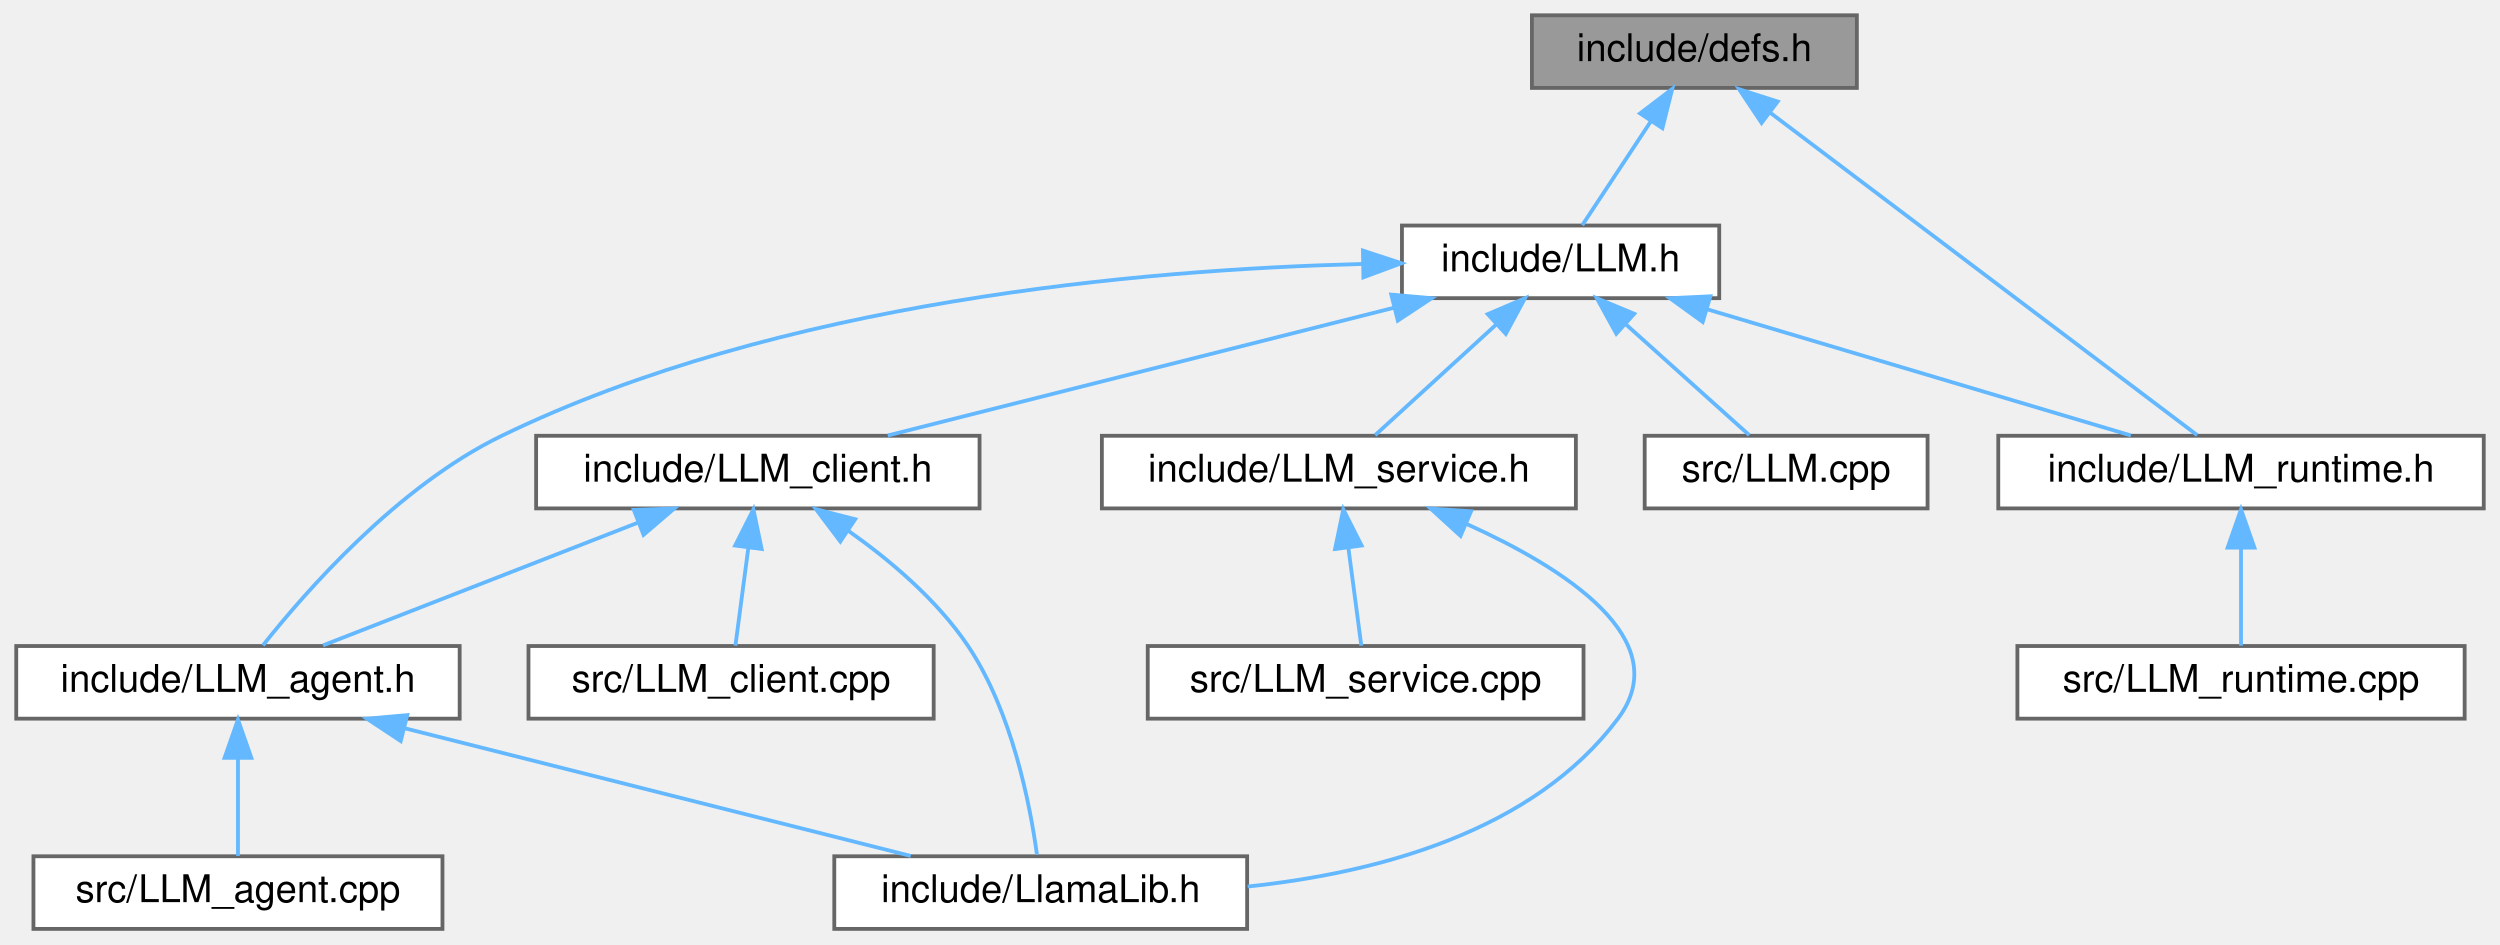
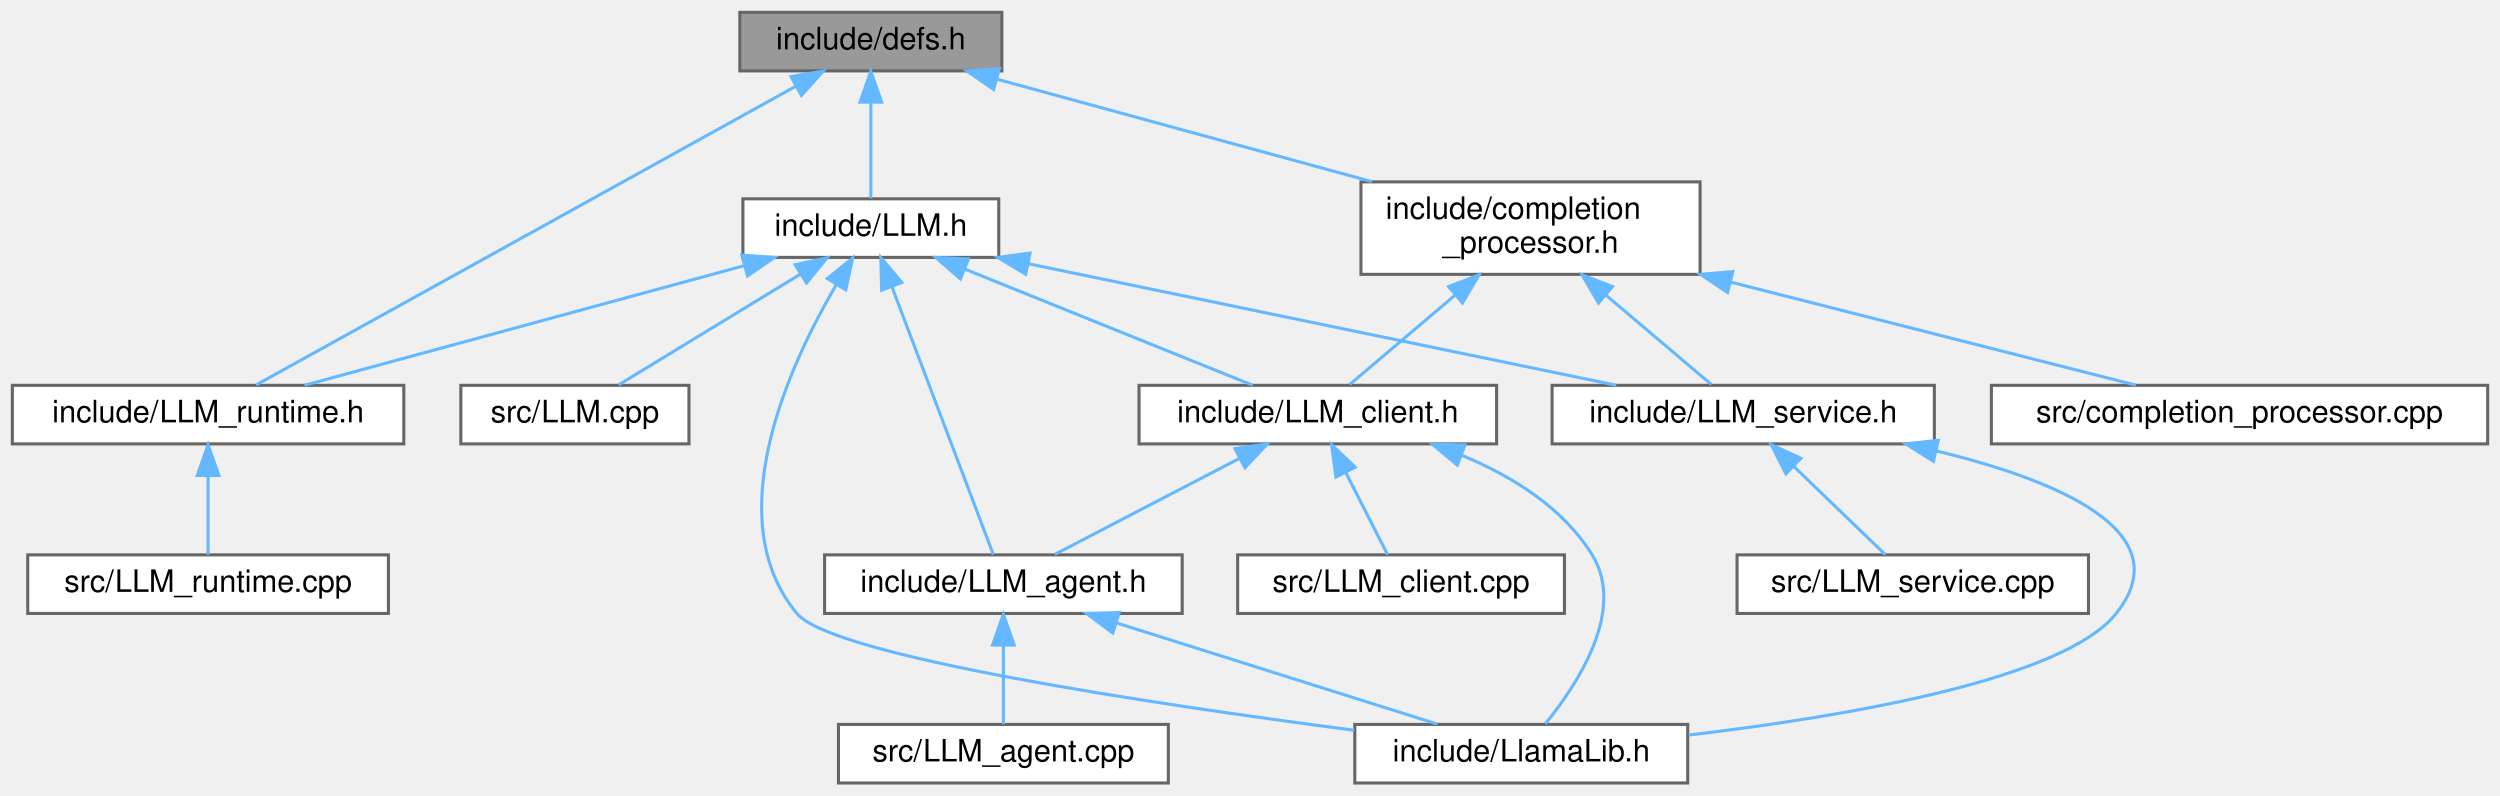
- <svg xmlns="http://www.w3.org/2000/svg" xmlns:xlink="http://www.w3.org/1999/xlink" width="654pt" height="247pt" viewBox="0.00 0.00 653.50 247.00">
-   <g id="graph0" class="graph" transform="scale(1 1) rotate(0) translate(4 243)">
+ <svg xmlns="http://www.w3.org/2000/svg" xmlns:xlink="http://www.w3.org/1999/xlink" width="811pt" height="258pt" viewBox="0.00 0.00 811.00 258.00">
+   <g id="graph0" class="graph" transform="scale(1 1) rotate(0) translate(4 254)">
    <g id="Node000001" class="node">
      <g id="a_Node000001">
        <a xlink:title="File with basic definitions.">
-           <polygon fill="#999999" stroke="#666666" points="481.5,-239 396.5,-239 396.5,-220 481.5,-220 481.5,-239" />
-           <text text-anchor="middle" x="439" y="-227" font-family="Helvetica,sans-Serif" font-size="10.00">include/defs.h</text>
+           <polygon fill="#999999" stroke="#666666" points="321,-250 236,-250 236,-231 321,-231 321,-250" />
+           <text text-anchor="middle" x="278.5" y="-238" font-family="Helvetica,sans-Serif" font-size="10.00">include/defs.h</text>
        </a>
      </g>
    </g>
    <g id="Node000002" class="node">
      <g id="a_Node000002">
        <a xlink:href="LLM_8h.html" target="_top" xlink:title="Core LLM functionality interface and base classes.">
-           <polygon fill="white" stroke="#666666" points="445.5,-184 362.5,-184 362.5,-165 445.5,-165 445.5,-184" />
-           <text text-anchor="middle" x="404" y="-172" font-family="Helvetica,sans-Serif" font-size="10.00">include/LLM.h</text>
+           <polygon fill="white" stroke="#666666" points="320,-189.5 237,-189.5 237,-170.5 320,-170.5 320,-189.5" />
+           <text text-anchor="middle" x="278.5" y="-177.5" font-family="Helvetica,sans-Serif" font-size="10.00">include/LLM.h</text>
        </a>
      </g>
    </g>
    <g id="edge1_Node000001_Node000002" class="edge">
      <g id="a_edge1_Node000001_Node000002">
        <a xlink:title=" ">
-           <path fill="none" stroke="#63b8ff" d="M427.7,-211.39C421.68,-202.27 414.53,-191.45 409.67,-184.09" />
-           <polygon fill="#63b8ff" stroke="#63b8ff" points="424.79,-213.33 433.22,-219.75 430.63,-209.47 424.79,-213.33" />
+           <path fill="none" stroke="#63b8ff" d="M278.5,-220.66C278.5,-210.24 278.5,-197.8 278.5,-189.67" />
+           <polygon fill="#63b8ff" stroke="#63b8ff" points="275,-220.87 278.5,-230.87 282,-220.87 275,-220.87" />
        </a>
      </g>
    </g>
    <g id="Node000008" class="node">
      <g id="a_Node000008">
        <a xlink:href="LLM__runtime_8h.html" target="_top" xlink:title="Runtime loading and management of LLM libraries.">
-           <polygon fill="white" stroke="#666666" points="645.5,-129 518.5,-129 518.5,-110 645.5,-110 645.5,-129" />
-           <text text-anchor="middle" x="582" y="-117" font-family="Helvetica,sans-Serif" font-size="10.00">include/LLM_runtime.h</text>
-         </a>
-       </g>
-     </g>
-     <g id="edge15_Node000001_Node000008" class="edge">
-       <g id="a_edge15_Node000001_Node000008">
-         <a xlink:title=" ">
-           <path fill="none" stroke="#63b8ff" d="M458.86,-213.5C489.22,-190.57 546.22,-147.52 570.54,-129.16" />
-           <polygon fill="#63b8ff" stroke="#63b8ff" points="456.57,-210.84 450.7,-219.66 460.79,-216.43 456.57,-210.84" />
+           <polygon fill="white" stroke="#666666" points="127,-129 0,-129 0,-110 127,-110 127,-129" />
+           <text text-anchor="middle" x="63.5" y="-117" font-family="Helvetica,sans-Serif" font-size="10.00">include/LLM_runtime.h</text>
+         </a>
+       </g>
+     </g>
+     <g id="edge16_Node000001_Node000008" class="edge">
+       <g id="a_edge16_Node000001_Node000008">
+         <a xlink:title=" ">
+           <path fill="none" stroke="#63b8ff" d="M254.05,-225.97C209.46,-201.29 116.13,-149.63 79.11,-129.14" />
+           <polygon fill="#63b8ff" stroke="#63b8ff" points="252.59,-229.16 263.04,-230.94 255.98,-223.04 252.59,-229.16" />
+         </a>
+       </g>
+     </g>
+     <g id="Node000013" class="node">
+       <g id="a_Node000013">
+         <a xlink:href="completion__processor_8h_source.html" target="_top" xlink:title=" ">
+           <polygon fill="white" stroke="#666666" points="547.5,-195 437.5,-195 437.5,-165 547.5,-165 547.5,-195" />
+           <text text-anchor="start" x="445.5" y="-183" font-family="Helvetica,sans-Serif" font-size="10.00">include/completion</text>
+           <text text-anchor="middle" x="492.5" y="-172" font-family="Helvetica,sans-Serif" font-size="10.00">_processor.h</text>
+         </a>
+       </g>
+     </g>
+     <g id="edge17_Node000001_Node000013" class="edge">
+       <g id="a_edge17_Node000001_Node000013">
+         <a xlink:title=" ">
+           <path fill="none" stroke="#63b8ff" d="M319.39,-228.32C353.99,-218.86 403.75,-205.26 441.05,-195.06" />
+           <polygon fill="#63b8ff" stroke="#63b8ff" points="318.34,-224.98 309.62,-230.99 320.19,-231.73 318.34,-224.98" />
        </a>
      </g>
    </g>
    <g id="Node000003" class="node">
      <g id="a_Node000003">
        <a xlink:href="LLM__agent_8h.html" target="_top" xlink:title="High-level conversational agent interface for LLMs.">
-           <polygon fill="white" stroke="#666666" points="116,-74 0,-74 0,-55 116,-55 116,-74" />
-           <text text-anchor="middle" x="58" y="-62" font-family="Helvetica,sans-Serif" font-size="10.00">include/LLM_agent.h</text>
+           <polygon fill="white" stroke="#666666" points="379.5,-74 263.5,-74 263.5,-55 379.5,-55 379.5,-74" />
+           <text text-anchor="middle" x="321.5" y="-62" font-family="Helvetica,sans-Serif" font-size="10.00">include/LLM_agent.h</text>
        </a>
      </g>
    </g>
    <g id="edge2_Node000002_Node000003" class="edge">
      <g id="a_edge2_Node000002_Node000003">
        <a xlink:title=" ">
-           <path fill="none" stroke="#63b8ff" d="M352.01,-173.94C294.26,-172.49 199.61,-164.22 127,-129 99.75,-115.79 75.68,-88.25 64.54,-74.18" />
-           <polygon fill="#63b8ff" stroke="#63b8ff" points="352.29,-177.45 362.35,-174.14 352.42,-170.45 352.29,-177.45" />
+           <path fill="none" stroke="#63b8ff" d="M285.39,-160.82C294.78,-136.02 311.25,-92.54 318.23,-74.13" />
+           <polygon fill="#63b8ff" stroke="#63b8ff" points="282,-159.88 281.73,-170.47 288.55,-162.36 282,-159.88" />
+         </a>
+       </g>
+     </g>
+     <g id="Node000004" class="node">
+       <g id="a_Node000004">
+         <a xlink:href="LlamaLib_8h.html" target="_top" xlink:title="Main include file for the LLama library.">
+           <polygon fill="white" stroke="#666666" points="543.5,-19 435.5,-19 435.5,0 543.5,0 543.5,-19" />
+           <text text-anchor="middle" x="489.5" y="-7" font-family="Helvetica,sans-Serif" font-size="10.00">include/LlamaLib.h</text>
+         </a>
+       </g>
+     </g>
+     <g id="edge14_Node000002_Node000004" class="edge">
+       <g id="a_edge14_Node000002_Node000004">
+         <a xlink:title=" ">
+           <path fill="none" stroke="#63b8ff" d="M267.21,-161.51C251.86,-135.32 229.07,-85.69 254.5,-55 265.97,-41.15 369.55,-25.67 435.31,-17.1" />
+           <polygon fill="#63b8ff" stroke="#63b8ff" points="264.39,-163.63 272.61,-170.32 270.36,-159.96 264.39,-163.63" />
        </a>
      </g>
    </g>
    <g id="Node000006" class="node">
      <g id="a_Node000006">
        <a xlink:href="LLM__client_8h.html" target="_top" xlink:title="Client interface for local and remote LLM access.">
-           <polygon fill="white" stroke="#666666" points="252,-129 136,-129 136,-110 252,-110 252,-129" />
-           <text text-anchor="middle" x="194" y="-117" font-family="Helvetica,sans-Serif" font-size="10.00">include/LLM_client.h</text>
+           <polygon fill="white" stroke="#666666" points="481.5,-129 365.5,-129 365.5,-110 481.5,-110 481.5,-129" />
+           <text text-anchor="middle" x="423.5" y="-117" font-family="Helvetica,sans-Serif" font-size="10.00">include/LLM_client.h</text>
        </a>
      </g>
    </g>
    <g id="edge5_Node000002_Node000006" class="edge">
      <g id="a_edge5_Node000002_Node000006">
        <a xlink:title=" ">
-           <path fill="none" stroke="#63b8ff" d="M360.42,-162.5C321.1,-152.58 264.05,-138.18 228,-129.08" />
-           <polygon fill="#63b8ff" stroke="#63b8ff" points="359.71,-165.93 370.26,-164.98 361.42,-159.14 359.71,-165.93" />
+           <path fill="none" stroke="#63b8ff" d="M308.91,-166.73C336.93,-155.42 377.79,-138.94 402.39,-129.02" />
+           <polygon fill="#63b8ff" stroke="#63b8ff" points="307.55,-163.51 299.58,-170.49 310.17,-170 307.55,-163.51" />
        </a>
      </g>
    </g>
    <g id="edge9_Node000002_Node000008" class="edge">
      <g id="a_edge9_Node000002_Node000008">
        <a xlink:title=" ">
-           <path fill="none" stroke="#63b8ff" d="M442.44,-162.06C475.7,-152.15 523.08,-138.04 553.18,-129.08" />
-           <polygon fill="#63b8ff" stroke="#63b8ff" points="441.18,-158.78 432.6,-164.98 443.18,-165.49 441.18,-158.78" />
+           <path fill="none" stroke="#63b8ff" d="M237.42,-167.82C195.85,-156.51 132.48,-139.27 94.8,-129.02" />
+           <polygon fill="#63b8ff" stroke="#63b8ff" points="236.67,-171.25 247.24,-170.49 238.51,-164.49 236.67,-171.25" />
        </a>
      </g>
    </g>
    <g id="Node000010" class="node">
      <g id="a_Node000010">
        <a xlink:href="LLM__service_8h.html" target="_top" xlink:title="LLM service implementation with server capabilities.">
-           <polygon fill="white" stroke="#666666" points="408,-129 284,-129 284,-110 408,-110 408,-129" />
-           <text text-anchor="middle" x="346" y="-117" font-family="Helvetica,sans-Serif" font-size="10.00">include/LLM_service.h</text>
+           <polygon fill="white" stroke="#666666" points="623.5,-129 499.5,-129 499.5,-110 623.5,-110 623.5,-129" />
+           <text text-anchor="middle" x="561.5" y="-117" font-family="Helvetica,sans-Serif" font-size="10.00">include/LLM_service.h</text>
        </a>
      </g>
    </g>
    <g id="edge11_Node000002_Node000010" class="edge">
      <g id="a_edge11_Node000002_Node000010">
        <a xlink:title=" ">
-           <path fill="none" stroke="#63b8ff" d="M387.09,-158.04C376.8,-148.64 364.03,-136.98 355.49,-129.17" />
-           <polygon fill="#63b8ff" stroke="#63b8ff" points="384.94,-160.82 394.68,-164.98 389.66,-155.66 384.94,-160.82" />
+           <path fill="none" stroke="#63b8ff" d="M329.47,-168.46C384.1,-157.17 469.77,-139.46 520.3,-129.02" />
+           <polygon fill="#63b8ff" stroke="#63b8ff" points="328.74,-165.04 319.65,-170.49 330.15,-171.9 328.74,-165.04" />
        </a>
      </g>
    </g>
    <g id="Node000012" class="node">
      <g id="a_Node000012">
        <a xlink:href="LLM_8cpp_source.html" target="_top" xlink:title=" ">
-           <polygon fill="white" stroke="#666666" points="500,-129 426,-129 426,-110 500,-110 500,-129" />
-           <text text-anchor="middle" x="463" y="-117" font-family="Helvetica,sans-Serif" font-size="10.00">src/LLM.cpp</text>
-         </a>
-       </g>
-     </g>
-     <g id="edge14_Node000002_Node000012" class="edge">
-       <g id="a_edge14_Node000002_Node000012">
-         <a xlink:title=" ">
-           <path fill="none" stroke="#63b8ff" d="M421.2,-158.04C431.67,-148.64 444.65,-136.98 453.35,-129.17" />
-           <polygon fill="#63b8ff" stroke="#63b8ff" points="418.58,-155.7 413.48,-164.98 423.26,-160.91 418.58,-155.7" />
-         </a>
-       </g>
-     </g>
-     <g id="Node000004" class="node">
-       <g id="a_Node000004">
-         <a xlink:href="LlamaLib_8h.html" target="_top" xlink:title="Main include file for the LLama library.">
-           <polygon fill="white" stroke="#666666" points="322,-19 214,-19 214,0 322,0 322,-19" />
-           <text text-anchor="middle" x="268" y="-7" font-family="Helvetica,sans-Serif" font-size="10.00">include/LlamaLib.h</text>
+           <polygon fill="white" stroke="#666666" points="219.5,-129 145.5,-129 145.5,-110 219.5,-110 219.5,-129" />
+           <text text-anchor="middle" x="182.5" y="-117" font-family="Helvetica,sans-Serif" font-size="10.00">src/LLM.cpp</text>
+         </a>
+       </g>
+     </g>
+     <g id="edge15_Node000002_Node000012" class="edge">
+       <g id="a_edge15_Node000002_Node000012">
+         <a xlink:title=" ">
+           <path fill="none" stroke="#63b8ff" d="M255.72,-165.12C237.42,-153.96 212.27,-138.64 196.72,-129.17" />
+           <polygon fill="#63b8ff" stroke="#63b8ff" points="253.97,-168.15 264.33,-170.37 257.62,-162.18 253.97,-168.15" />
        </a>
      </g>
    </g>
    <g id="edge3_Node000003_Node000004" class="edge">
      <g id="a_edge3_Node000003_Node000004">
        <a xlink:title=" ">
-           <path fill="none" stroke="#63b8ff" d="M101.58,-52.5C140.9,-42.58 197.95,-28.18 234,-19.08" />
-           <polygon fill="#63b8ff" stroke="#63b8ff" points="100.58,-49.14 91.74,-54.98 102.29,-55.93 100.58,-49.14" />
+           <path fill="none" stroke="#63b8ff" d="M358.18,-51.93C389.56,-42.03 434.01,-28.01 462.3,-19.08" />
+           <polygon fill="#63b8ff" stroke="#63b8ff" points="356.98,-48.64 348.49,-54.98 359.08,-55.31 356.98,-48.64" />
        </a>
      </g>
    </g>
    <g id="Node000005" class="node">
      <g id="a_Node000005">
        <a xlink:href="LLM__agent_8cpp_source.html" target="_top" xlink:title=" ">
-           <polygon fill="white" stroke="#666666" points="111.5,-19 4.5,-19 4.5,0 111.5,0 111.5,-19" />
-           <text text-anchor="middle" x="58" y="-7" font-family="Helvetica,sans-Serif" font-size="10.00">src/LLM_agent.cpp</text>
+           <polygon fill="white" stroke="#666666" points="375,-19 268,-19 268,0 375,0 375,-19" />
+           <text text-anchor="middle" x="321.5" y="-7" font-family="Helvetica,sans-Serif" font-size="10.00">src/LLM_agent.cpp</text>
        </a>
      </g>
    </g>
    <g id="edge4_Node000003_Node000005" class="edge">
      <g id="a_edge4_Node000003_Node000005">
        <a xlink:title=" ">
-           <path fill="none" stroke="#63b8ff" d="M58,-44.66C58,-35.93 58,-25.99 58,-19.09" />
-           <polygon fill="#63b8ff" stroke="#63b8ff" points="54.5,-44.75 58,-54.75 61.5,-44.75 54.5,-44.75" />
+           <path fill="none" stroke="#63b8ff" d="M321.5,-44.66C321.5,-35.93 321.5,-25.99 321.5,-19.09" />
+           <polygon fill="#63b8ff" stroke="#63b8ff" points="318,-44.75 321.5,-54.75 325,-44.75 318,-44.75" />
        </a>
      </g>
    </g>
    <g id="edge6_Node000006_Node000003" class="edge">
      <g id="a_edge6_Node000006_Node000003">
        <a xlink:title=" ">
-           <path fill="none" stroke="#63b8ff" d="M162.67,-106.29C137.46,-96.47 102.67,-82.91 80.25,-74.17" />
-           <polygon fill="#63b8ff" stroke="#63b8ff" points="161.56,-109.61 172.15,-109.98 164.1,-103.09 161.56,-109.61" />
+           <path fill="none" stroke="#63b8ff" d="M398.23,-105.37C379.49,-95.63 354.48,-82.64 338.19,-74.17" />
+           <polygon fill="#63b8ff" stroke="#63b8ff" points="396.62,-108.48 407.11,-109.98 399.85,-102.27 396.62,-108.48" />
        </a>
      </g>
    </g>
    <g id="edge7_Node000006_Node000004" class="edge">
      <g id="a_edge7_Node000006_Node000004">
        <a xlink:title=" ">
-           <path fill="none" stroke="#63b8ff" d="M217.58,-104.21C228.54,-96.5 240.9,-86.07 249,-74 260.53,-56.8 265.24,-32.39 267.02,-19.42" />
-           <polygon fill="#63b8ff" stroke="#63b8ff" points="215.58,-101.34 209.2,-109.8 219.46,-107.16 215.58,-101.34" />
+           <path fill="none" stroke="#63b8ff" d="M470.15,-106.32C486.44,-99.59 503.01,-89.36 512.5,-74 523.6,-56.05 507.72,-31.95 497.31,-19.22" />
+           <polygon fill="#63b8ff" stroke="#63b8ff" points="468.77,-103.1 460.65,-109.9 471.24,-109.65 468.77,-103.1" />
        </a>
      </g>
    </g>
    <g id="Node000007" class="node">
      <g id="a_Node000007">
        <a xlink:href="LLM__client_8cpp_source.html" target="_top" xlink:title=" ">
-           <polygon fill="white" stroke="#666666" points="240,-74 134,-74 134,-55 240,-55 240,-74" />
-           <text text-anchor="middle" x="187" y="-62" font-family="Helvetica,sans-Serif" font-size="10.00">src/LLM_client.cpp</text>
+           <polygon fill="white" stroke="#666666" points="503.5,-74 397.5,-74 397.5,-55 503.5,-55 503.5,-74" />
+           <text text-anchor="middle" x="450.5" y="-62" font-family="Helvetica,sans-Serif" font-size="10.00">src/LLM_client.cpp</text>
        </a>
      </g>
    </g>
    <g id="edge8_Node000006_Node000007" class="edge">
      <g id="a_edge8_Node000006_Node000007">
        <a xlink:title=" ">
-           <path fill="none" stroke="#63b8ff" d="M191.51,-99.66C190.36,-90.93 189.05,-80.99 188.13,-74.09" />
-           <polygon fill="#63b8ff" stroke="#63b8ff" points="188.06,-100.29 192.84,-109.75 195,-99.38 188.06,-100.29" />
+           <path fill="none" stroke="#63b8ff" d="M432.51,-100.82C437.09,-91.82 442.45,-81.29 446.12,-74.09" />
+           <polygon fill="#63b8ff" stroke="#63b8ff" points="429.38,-99.25 427.96,-109.75 435.62,-102.43 429.38,-99.25" />
        </a>
      </g>
    </g>
    <g id="Node000009" class="node">
      <g id="a_Node000009">
        <a xlink:href="LLM__runtime_8cpp_source.html" target="_top" xlink:title=" ">
-           <polygon fill="white" stroke="#666666" points="640.5,-74 523.5,-74 523.5,-55 640.5,-55 640.5,-74" />
-           <text text-anchor="middle" x="582" y="-62" font-family="Helvetica,sans-Serif" font-size="10.00">src/LLM_runtime.cpp</text>
+           <polygon fill="white" stroke="#666666" points="122,-74 5,-74 5,-55 122,-55 122,-74" />
+           <text text-anchor="middle" x="63.5" y="-62" font-family="Helvetica,sans-Serif" font-size="10.00">src/LLM_runtime.cpp</text>
        </a>
      </g>
    </g>
    <g id="edge10_Node000008_Node000009" class="edge">
      <g id="a_edge10_Node000008_Node000009">
        <a xlink:title=" ">
-           <path fill="none" stroke="#63b8ff" d="M582,-99.66C582,-90.93 582,-80.99 582,-74.09" />
-           <polygon fill="#63b8ff" stroke="#63b8ff" points="578.5,-99.75 582,-109.75 585.5,-99.75 578.5,-99.75" />
+           <path fill="none" stroke="#63b8ff" d="M63.5,-99.66C63.5,-90.93 63.5,-80.99 63.5,-74.09" />
+           <polygon fill="#63b8ff" stroke="#63b8ff" points="60,-99.75 63.5,-109.75 67,-99.75 60,-99.75" />
        </a>
      </g>
    </g>
    <g id="edge12_Node000010_Node000004" class="edge">
      <g id="a_edge12_Node000010_Node000004">
        <a xlink:title=" ">
-           <path fill="none" stroke="#63b8ff" d="M379.32,-105.97C405.24,-94.29 434.41,-75.61 419,-55 396.82,-25.34 355.82,-14.61 322.13,-11.08" />
-           <polygon fill="#63b8ff" stroke="#63b8ff" points="377.83,-102.8 370.01,-109.95 380.58,-109.24 377.83,-102.8" />
+           <path fill="none" stroke="#63b8ff" d="M624.23,-107.71C663.71,-98.12 703.54,-81.44 682.5,-55 665.43,-33.54 594.71,-21.55 543.82,-15.55" />
+           <polygon fill="#63b8ff" stroke="#63b8ff" points="623.21,-104.35 614.24,-110 624.77,-111.18 623.21,-104.35" />
        </a>
      </g>
    </g>
    <g id="Node000011" class="node">
      <g id="a_Node000011">
        <a xlink:href="LLM__service_8cpp_source.html" target="_top" xlink:title=" ">
-           <polygon fill="white" stroke="#666666" points="410,-74 296,-74 296,-55 410,-55 410,-74" />
-           <text text-anchor="middle" x="353" y="-62" font-family="Helvetica,sans-Serif" font-size="10.00">src/LLM_service.cpp</text>
+           <polygon fill="white" stroke="#666666" points="673.5,-74 559.5,-74 559.5,-55 673.5,-55 673.5,-74" />
+           <text text-anchor="middle" x="616.5" y="-62" font-family="Helvetica,sans-Serif" font-size="10.00">src/LLM_service.cpp</text>
        </a>
      </g>
    </g>
    <g id="edge13_Node000010_Node000011" class="edge">
      <g id="a_edge13_Node000010_Node000011">
        <a xlink:title=" ">
-           <path fill="none" stroke="#63b8ff" d="M348.49,-99.66C349.64,-90.93 350.95,-80.99 351.87,-74.09" />
-           <polygon fill="#63b8ff" stroke="#63b8ff" points="345,-99.38 347.16,-109.75 351.94,-100.29 345,-99.38" />
+           <path fill="none" stroke="#63b8ff" d="M577.79,-102.8C587.54,-93.41 599.55,-81.83 607.59,-74.09" />
+           <polygon fill="#63b8ff" stroke="#63b8ff" points="575.35,-100.29 570.58,-109.75 580.21,-105.33 575.35,-100.29" />
+         </a>
+       </g>
+     </g>
+     <g id="edge18_Node000013_Node000006" class="edge">
+       <g id="a_edge18_Node000013_Node000006">
+         <a xlink:title=" ">
+           <path fill="none" stroke="#63b8ff" d="M468.02,-158.24C456.28,-148.29 442.85,-136.91 433.84,-129.27" />
+           <polygon fill="#63b8ff" stroke="#63b8ff" points="465.91,-161.04 475.8,-164.84 470.43,-155.7 465.91,-161.04" />
+         </a>
+       </g>
+     </g>
+     <g id="edge19_Node000013_Node000010" class="edge">
+       <g id="a_edge19_Node000013_Node000010">
+         <a xlink:title=" ">
+           <path fill="none" stroke="#63b8ff" d="M516.98,-158.24C528.72,-148.29 542.15,-136.91 551.16,-129.27" />
+           <polygon fill="#63b8ff" stroke="#63b8ff" points="514.57,-155.7 509.2,-164.84 519.09,-161.04 514.57,-155.7" />
+         </a>
+       </g>
+     </g>
+     <g id="Node000014" class="node">
+       <g id="a_Node000014">
+         <a xlink:href="completion__processor_8cpp_source.html" target="_top" xlink:title=" ">
+           <polygon fill="white" stroke="#666666" points="803,-129 642,-129 642,-110 803,-110 803,-129" />
+           <text text-anchor="middle" x="722.5" y="-117" font-family="Helvetica,sans-Serif" font-size="10.00">src/completion_processor.cpp</text>
+         </a>
+       </g>
+     </g>
+     <g id="edge20_Node000013_Node000014" class="edge">
+       <g id="a_edge20_Node000013_Node000014">
+         <a xlink:title=" ">
+           <path fill="none" stroke="#63b8ff" d="M557.37,-162.5C600.16,-151.62 654.47,-137.8 688.87,-129.05" />
+           <polygon fill="#63b8ff" stroke="#63b8ff" points="556.42,-159.13 547.59,-164.99 558.14,-165.91 556.42,-159.13" />
        </a>
      </g>
    </g>
  </g>
</svg>
